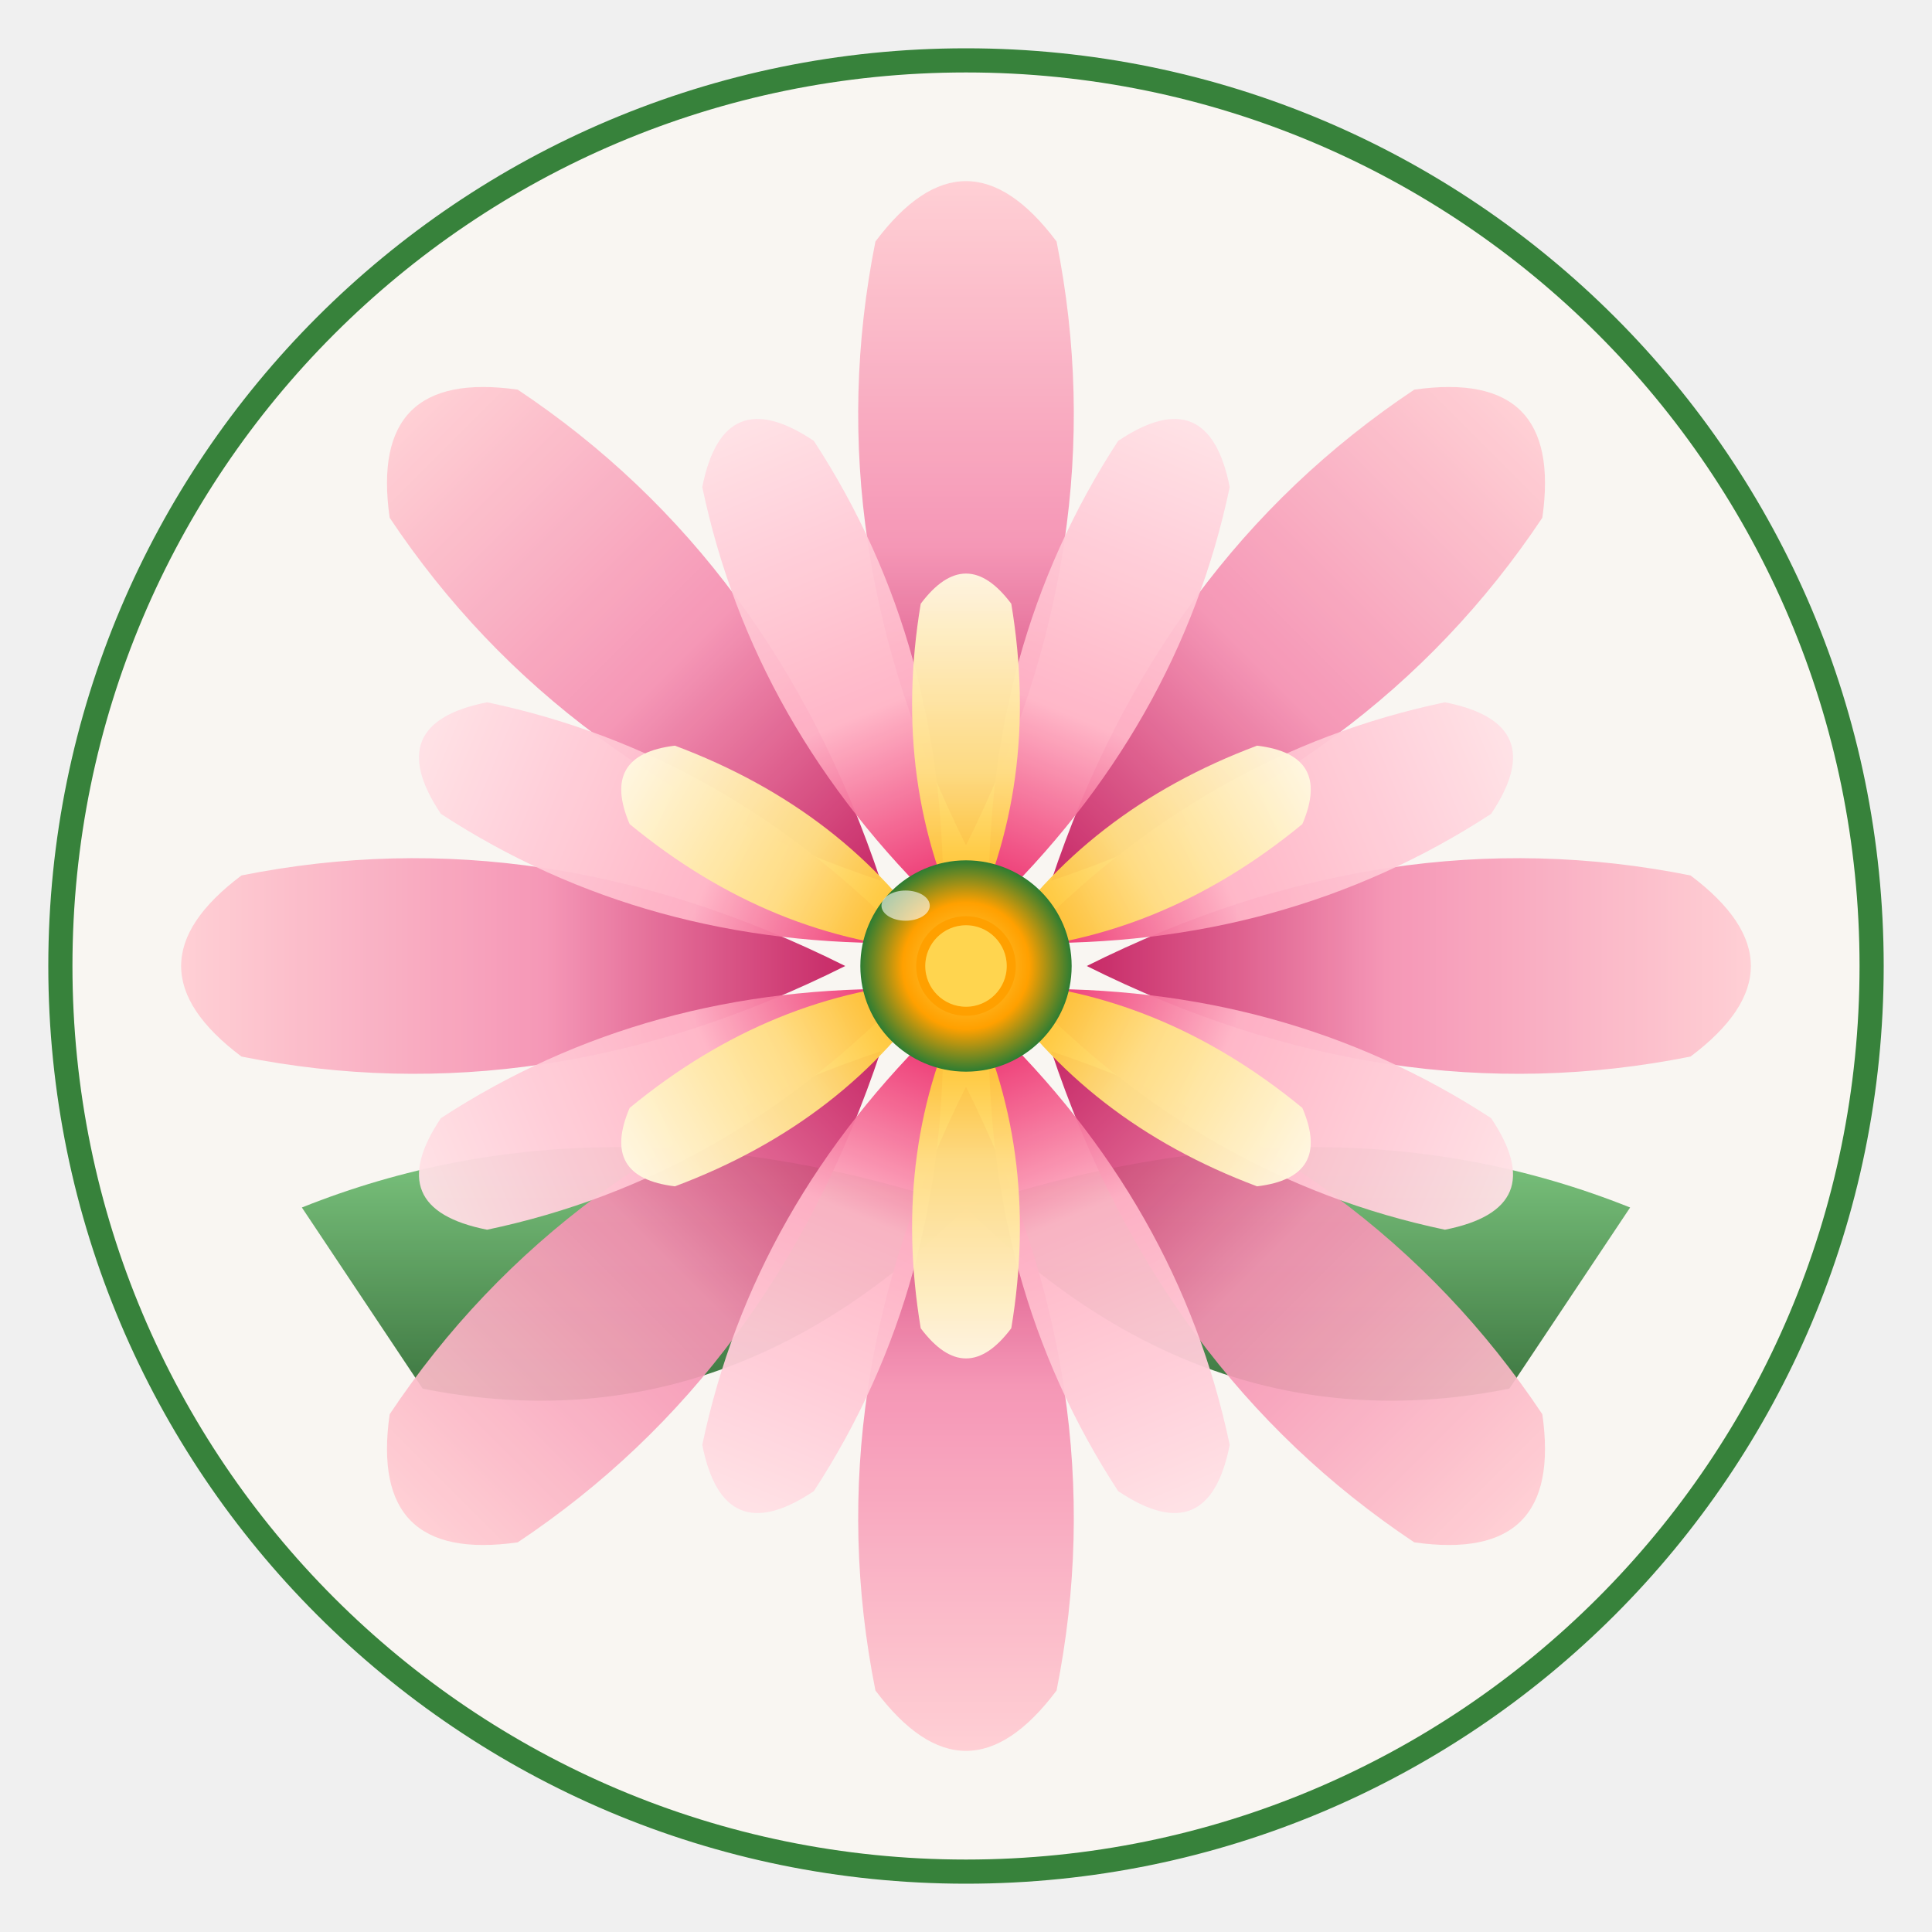
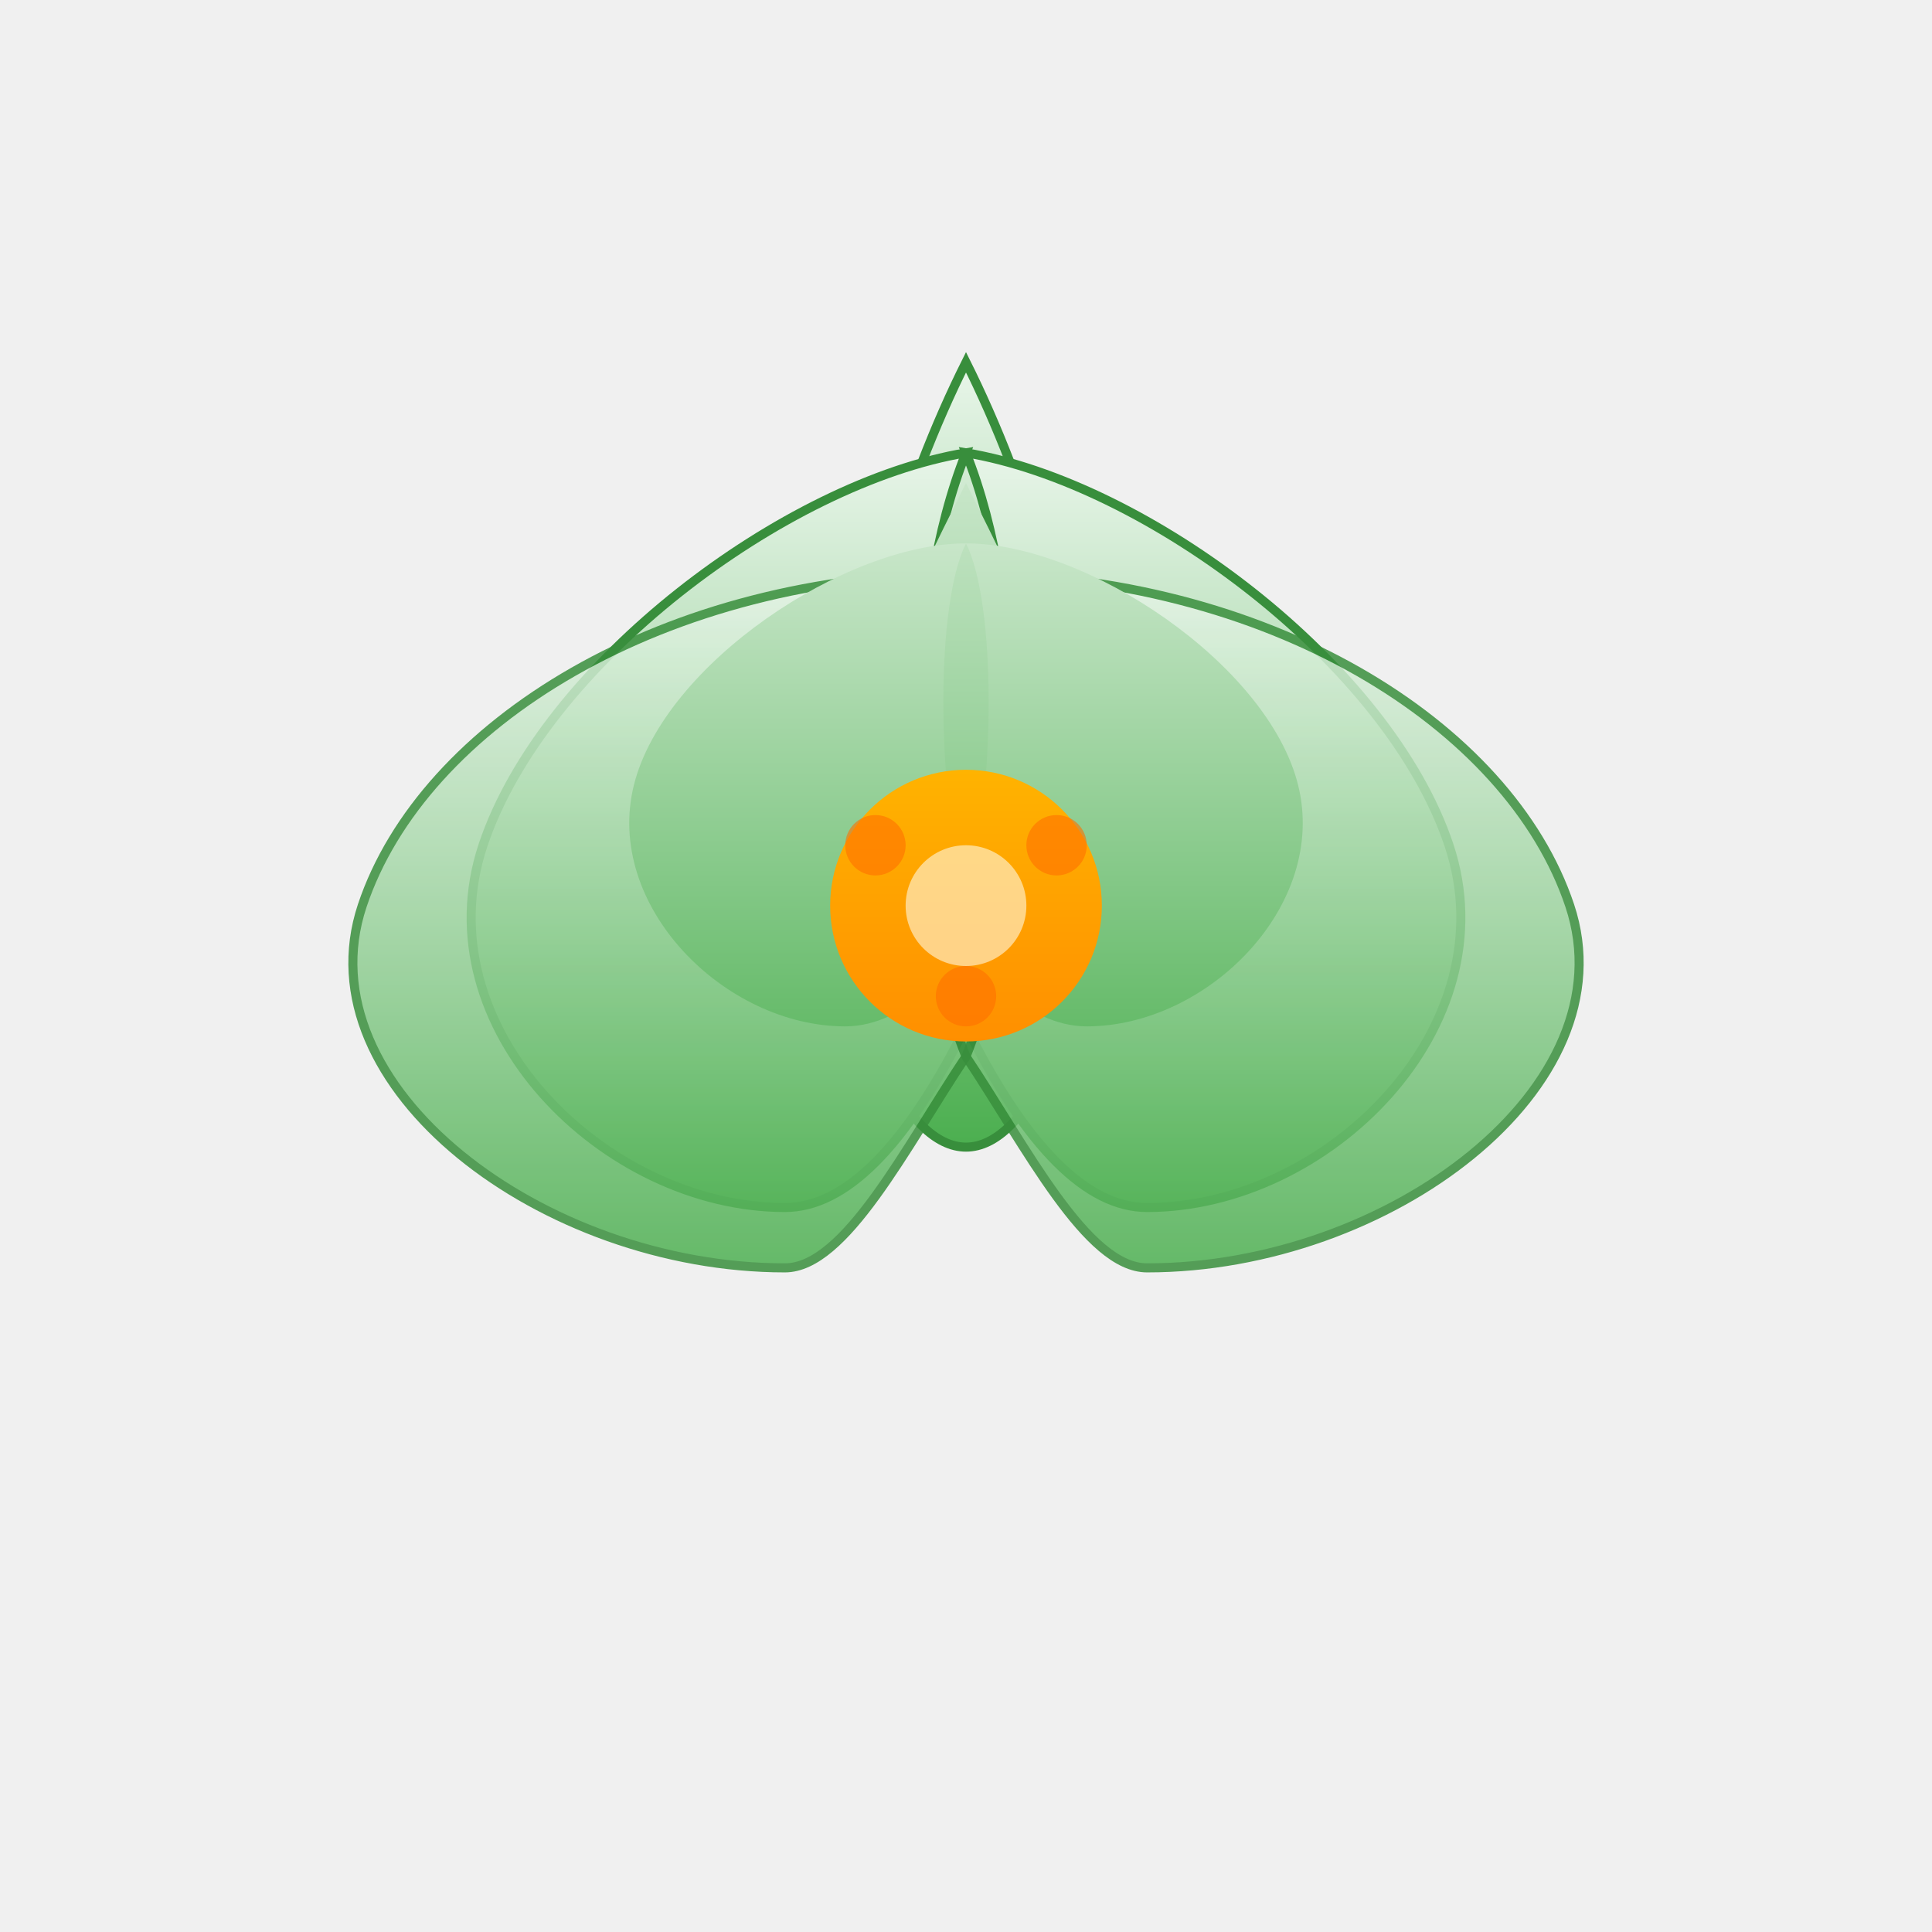
<svg xmlns="http://www.w3.org/2000/svg" viewBox="0 0 64 64" width="64" height="64">
  <defs>
-     <linearGradient id="outerPetal" x1="50%" y1="0%" x2="50%" y2="100%">
-       <stop offset="0%" stop-color="#FFCDD2" />
-       <stop offset="55%" stop-color="#F48FB1" />
-       <stop offset="100%" stop-color="#C2185B" />
+     <linearGradient id="pg" x1="0%" y1="0%" x2="0%" y2="100%">
+       <stop offset="0%" stop-color="#E8F5E9" />
+       <stop offset="100%" stop-color="#4CAF50" />
    </linearGradient>
-     <linearGradient id="middlePetal" x1="50%" y1="0%" x2="50%" y2="100%">
-       <stop offset="0%" stop-color="#FFE0E6" />
-       <stop offset="60%" stop-color="#FFB3C6" />
-       <stop offset="100%" stop-color="#E91E63" />
+     <linearGradient id="pi" x1="0%" y1="0%" x2="0%" y2="100%">
+       <stop offset="0%" stop-color="#C8E6C9" />
+       <stop offset="100%" stop-color="#66BB6A" />
    </linearGradient>
-     <linearGradient id="innerPetal" x1="50%" y1="0%" x2="50%" y2="100%">
-       <stop offset="0%" stop-color="#FFF8E1" />
-       <stop offset="55%" stop-color="#FFE082" />
-       <stop offset="100%" stop-color="#FFB300" />
-     </linearGradient>
-     <radialGradient id="centerGrad" cx="50%" cy="50%" r="50%">
-       <stop offset="0%" stop-color="#FFD54F" />
-       <stop offset="60%" stop-color="#FFA000" />
-       <stop offset="100%" stop-color="#2E7D32" />
-     </radialGradient>
-     <linearGradient id="leafBase" x1="50%" y1="0%" x2="50%" y2="100%">
-       <stop offset="0%" stop-color="#66BB6A" />
-       <stop offset="100%" stop-color="#1B5E20" />
+     <linearGradient id="cg" x1="0%" y1="0%" x2="0%" y2="100%">
+       <stop offset="0%" stop-color="#FFB300" />
+       <stop offset="100%" stop-color="#FF8F00" />
    </linearGradient>
  </defs>
-   <circle cx="32" cy="32" r="30" fill="#FAF7F2" stroke="#2E7D32" stroke-width="0.8" opacity="0.95" />
-   <path d="M 10 40 Q 20 36 32 40 Q 24 48 14 46 Z" fill="url(#leafBase)" opacity="0.85" />
-   <path d="M 54 40 Q 44 36 32 40 Q 40 48 50 46 Z" fill="url(#leafBase)" opacity="0.85" />
-   <g transform="translate(32 32)">
-     <g>
-       <path d="M 0 -4 Q -5 -14 -3 -24 Q 0 -28 3 -24 Q 5 -14 0 -4 Z" fill="url(#outerPetal)" opacity="0.92" />
-     </g>
-     <g transform="rotate(45)">
-       <path d="M 0 -4 Q -5 -14 -3 -24 Q 0 -28 3 -24 Q 5 -14 0 -4 Z" fill="url(#outerPetal)" opacity="0.92" />
-     </g>
-     <g transform="rotate(90)">
-       <path d="M 0 -4 Q -5 -14 -3 -24 Q 0 -28 3 -24 Q 5 -14 0 -4 Z" fill="url(#outerPetal)" opacity="0.92" />
-     </g>
-     <g transform="rotate(135)">
-       <path d="M 0 -4 Q -5 -14 -3 -24 Q 0 -28 3 -24 Q 5 -14 0 -4 Z" fill="url(#outerPetal)" opacity="0.92" />
-     </g>
-     <g transform="rotate(180)">
-       <path d="M 0 -4 Q -5 -14 -3 -24 Q 0 -28 3 -24 Q 5 -14 0 -4 Z" fill="url(#outerPetal)" opacity="0.92" />
-     </g>
-     <g transform="rotate(225)">
-       <path d="M 0 -4 Q -5 -14 -3 -24 Q 0 -28 3 -24 Q 5 -14 0 -4 Z" fill="url(#outerPetal)" opacity="0.92" />
-     </g>
-     <g transform="rotate(270)">
-       <path d="M 0 -4 Q -5 -14 -3 -24 Q 0 -28 3 -24 Q 5 -14 0 -4 Z" fill="url(#outerPetal)" opacity="0.92" />
-     </g>
-     <g transform="rotate(315)">
-       <path d="M 0 -4 Q -5 -14 -3 -24 Q 0 -28 3 -24 Q 5 -14 0 -4 Z" fill="url(#outerPetal)" opacity="0.92" />
-     </g>
-   </g>
-   <g transform="translate(32 32)">
-     <g transform="rotate(22.5)">
-       <path d="M 0 -2 Q -3.5 -10 -2 -18 Q 0 -21 2 -18 Q 3.5 -10 0 -2 Z" fill="url(#middlePetal)" opacity="0.95" />
-     </g>
-     <g transform="rotate(67.5)">
-       <path d="M 0 -2 Q -3.5 -10 -2 -18 Q 0 -21 2 -18 Q 3.5 -10 0 -2 Z" fill="url(#middlePetal)" opacity="0.95" />
-     </g>
-     <g transform="rotate(112.5)">
-       <path d="M 0 -2 Q -3.5 -10 -2 -18 Q 0 -21 2 -18 Q 3.5 -10 0 -2 Z" fill="url(#middlePetal)" opacity="0.95" />
-     </g>
-     <g transform="rotate(157.5)">
-       <path d="M 0 -2 Q -3.5 -10 -2 -18 Q 0 -21 2 -18 Q 3.5 -10 0 -2 Z" fill="url(#middlePetal)" opacity="0.95" />
-     </g>
-     <g transform="rotate(202.5)">
-       <path d="M 0 -2 Q -3.5 -10 -2 -18 Q 0 -21 2 -18 Q 3.5 -10 0 -2 Z" fill="url(#middlePetal)" opacity="0.95" />
-     </g>
-     <g transform="rotate(247.5)">
-       <path d="M 0 -2 Q -3.5 -10 -2 -18 Q 0 -21 2 -18 Q 3.5 -10 0 -2 Z" fill="url(#middlePetal)" opacity="0.95" />
-     </g>
-     <g transform="rotate(292.5)">
-       <path d="M 0 -2 Q -3.5 -10 -2 -18 Q 0 -21 2 -18 Q 3.5 -10 0 -2 Z" fill="url(#middlePetal)" opacity="0.95" />
-     </g>
-     <g transform="rotate(337.5)">
-       <path d="M 0 -2 Q -3.5 -10 -2 -18 Q 0 -21 2 -18 Q 3.5 -10 0 -2 Z" fill="url(#middlePetal)" opacity="0.95" />
-     </g>
-   </g>
-   <g transform="translate(32 32)">
-     <g>
-       <path d="M 0 -1 Q -2.5 -6 -1.5 -12 Q 0 -14 1.5 -12 Q 2.5 -6 0 -1 Z" fill="url(#innerPetal)" opacity="0.96" />
-     </g>
-     <g transform="rotate(60)">
-       <path d="M 0 -1 Q -2.5 -6 -1.5 -12 Q 0 -14 1.5 -12 Q 2.5 -6 0 -1 Z" fill="url(#innerPetal)" opacity="0.96" />
-     </g>
-     <g transform="rotate(120)">
-       <path d="M 0 -1 Q -2.5 -6 -1.5 -12 Q 0 -14 1.5 -12 Q 2.5 -6 0 -1 Z" fill="url(#innerPetal)" opacity="0.96" />
-     </g>
-     <g transform="rotate(180)">
-       <path d="M 0 -1 Q -2.5 -6 -1.5 -12 Q 0 -14 1.5 -12 Q 2.5 -6 0 -1 Z" fill="url(#innerPetal)" opacity="0.96" />
-     </g>
-     <g transform="rotate(240)">
-       <path d="M 0 -1 Q -2.5 -6 -1.5 -12 Q 0 -14 1.5 -12 Q 2.5 -6 0 -1 Z" fill="url(#innerPetal)" opacity="0.96" />
-     </g>
-     <g transform="rotate(300)">
-       <path d="M 0 -1 Q -2.5 -6 -1.5 -12 Q 0 -14 1.5 -12 Q 2.5 -6 0 -1 Z" fill="url(#innerPetal)" opacity="0.96" />
-     </g>
-   </g>
-   <circle cx="32" cy="32" r="3.5" fill="url(#centerGrad)" />
-   <circle cx="32" cy="32" r="1.5" fill="#FFD54F" stroke="#FFA000" stroke-width="0.3" />
-   <ellipse cx="30" cy="30" rx="0.8" ry="0.5" fill="#FFFFFF" opacity="0.6" />
+   <path d="M32 12C30 16,28 22,28 28C28 34,30 38,32 38C34 38,36 34,36 28C36 22,34 16,32 12Z" fill="url(#pg)" stroke="#388E3C" stroke-width="0.3" />
+   <path d="M32 15C26 16,18 22,16 28C14 34,20 40,26 40C28 40,30 38,32 34C30 28,30 20,32 15Z" fill="url(#pg)" stroke="#388E3C" stroke-width="0.3" />
+   <path d="M32 15C38 16,46 22,48 28C50 34,44 40,38 40C36 40,34 38,32 34C34 28,34 20,32 15Z" fill="url(#pg)" stroke="#388E3C" stroke-width="0.3" />
+   <path d="M32 19C22 19,14 24,12 30C10 36,18 42,26 42C28 42,30 38,32 35C30 30,30 22,32 19Z" fill="url(#pg)" stroke="#388E3C" stroke-width="0.3" opacity="0.85" />
+   <path d="M32 19C42 19,50 24,52 30C54 36,46 42,38 42C36 42,34 38,32 35C34 30,34 22,32 19Z" fill="url(#pg)" stroke="#388E3C" stroke-width="0.3" opacity="0.85" />
+   <path d="M32 16C30 20,28 24,28 28C28 32,30 34,32 34C34 34,36 32,36 28C36 24,34 20,32 16Z" fill="url(#pi)" />
+   <path d="M32 18C28 18,22 22,21 26C20 30,24 34,28 34C30 34,32 32,32 30C31 26,31 20,32 18Z" fill="url(#pi)" />
+   <path d="M32 18C36 18,42 22,43 26C44 30,40 34,36 34C34 34,32 32,32 30C33 26,33 20,32 18Z" fill="url(#pi)" />
+   <circle cx="32" cy="30" r="4.5" fill="url(#cg)" />
+   <circle cx="32" cy="30" r="2" fill="#FFF8E1" opacity="0.6" />
+   <circle cx="29" cy="28" r="1" fill="#FF6F00" opacity="0.6" />
+   <circle cx="35" cy="28" r="1" fill="#FF6F00" opacity="0.6" />
+   <circle cx="32" cy="33" r="1" fill="#FF6F00" opacity="0.6" />
</svg>
